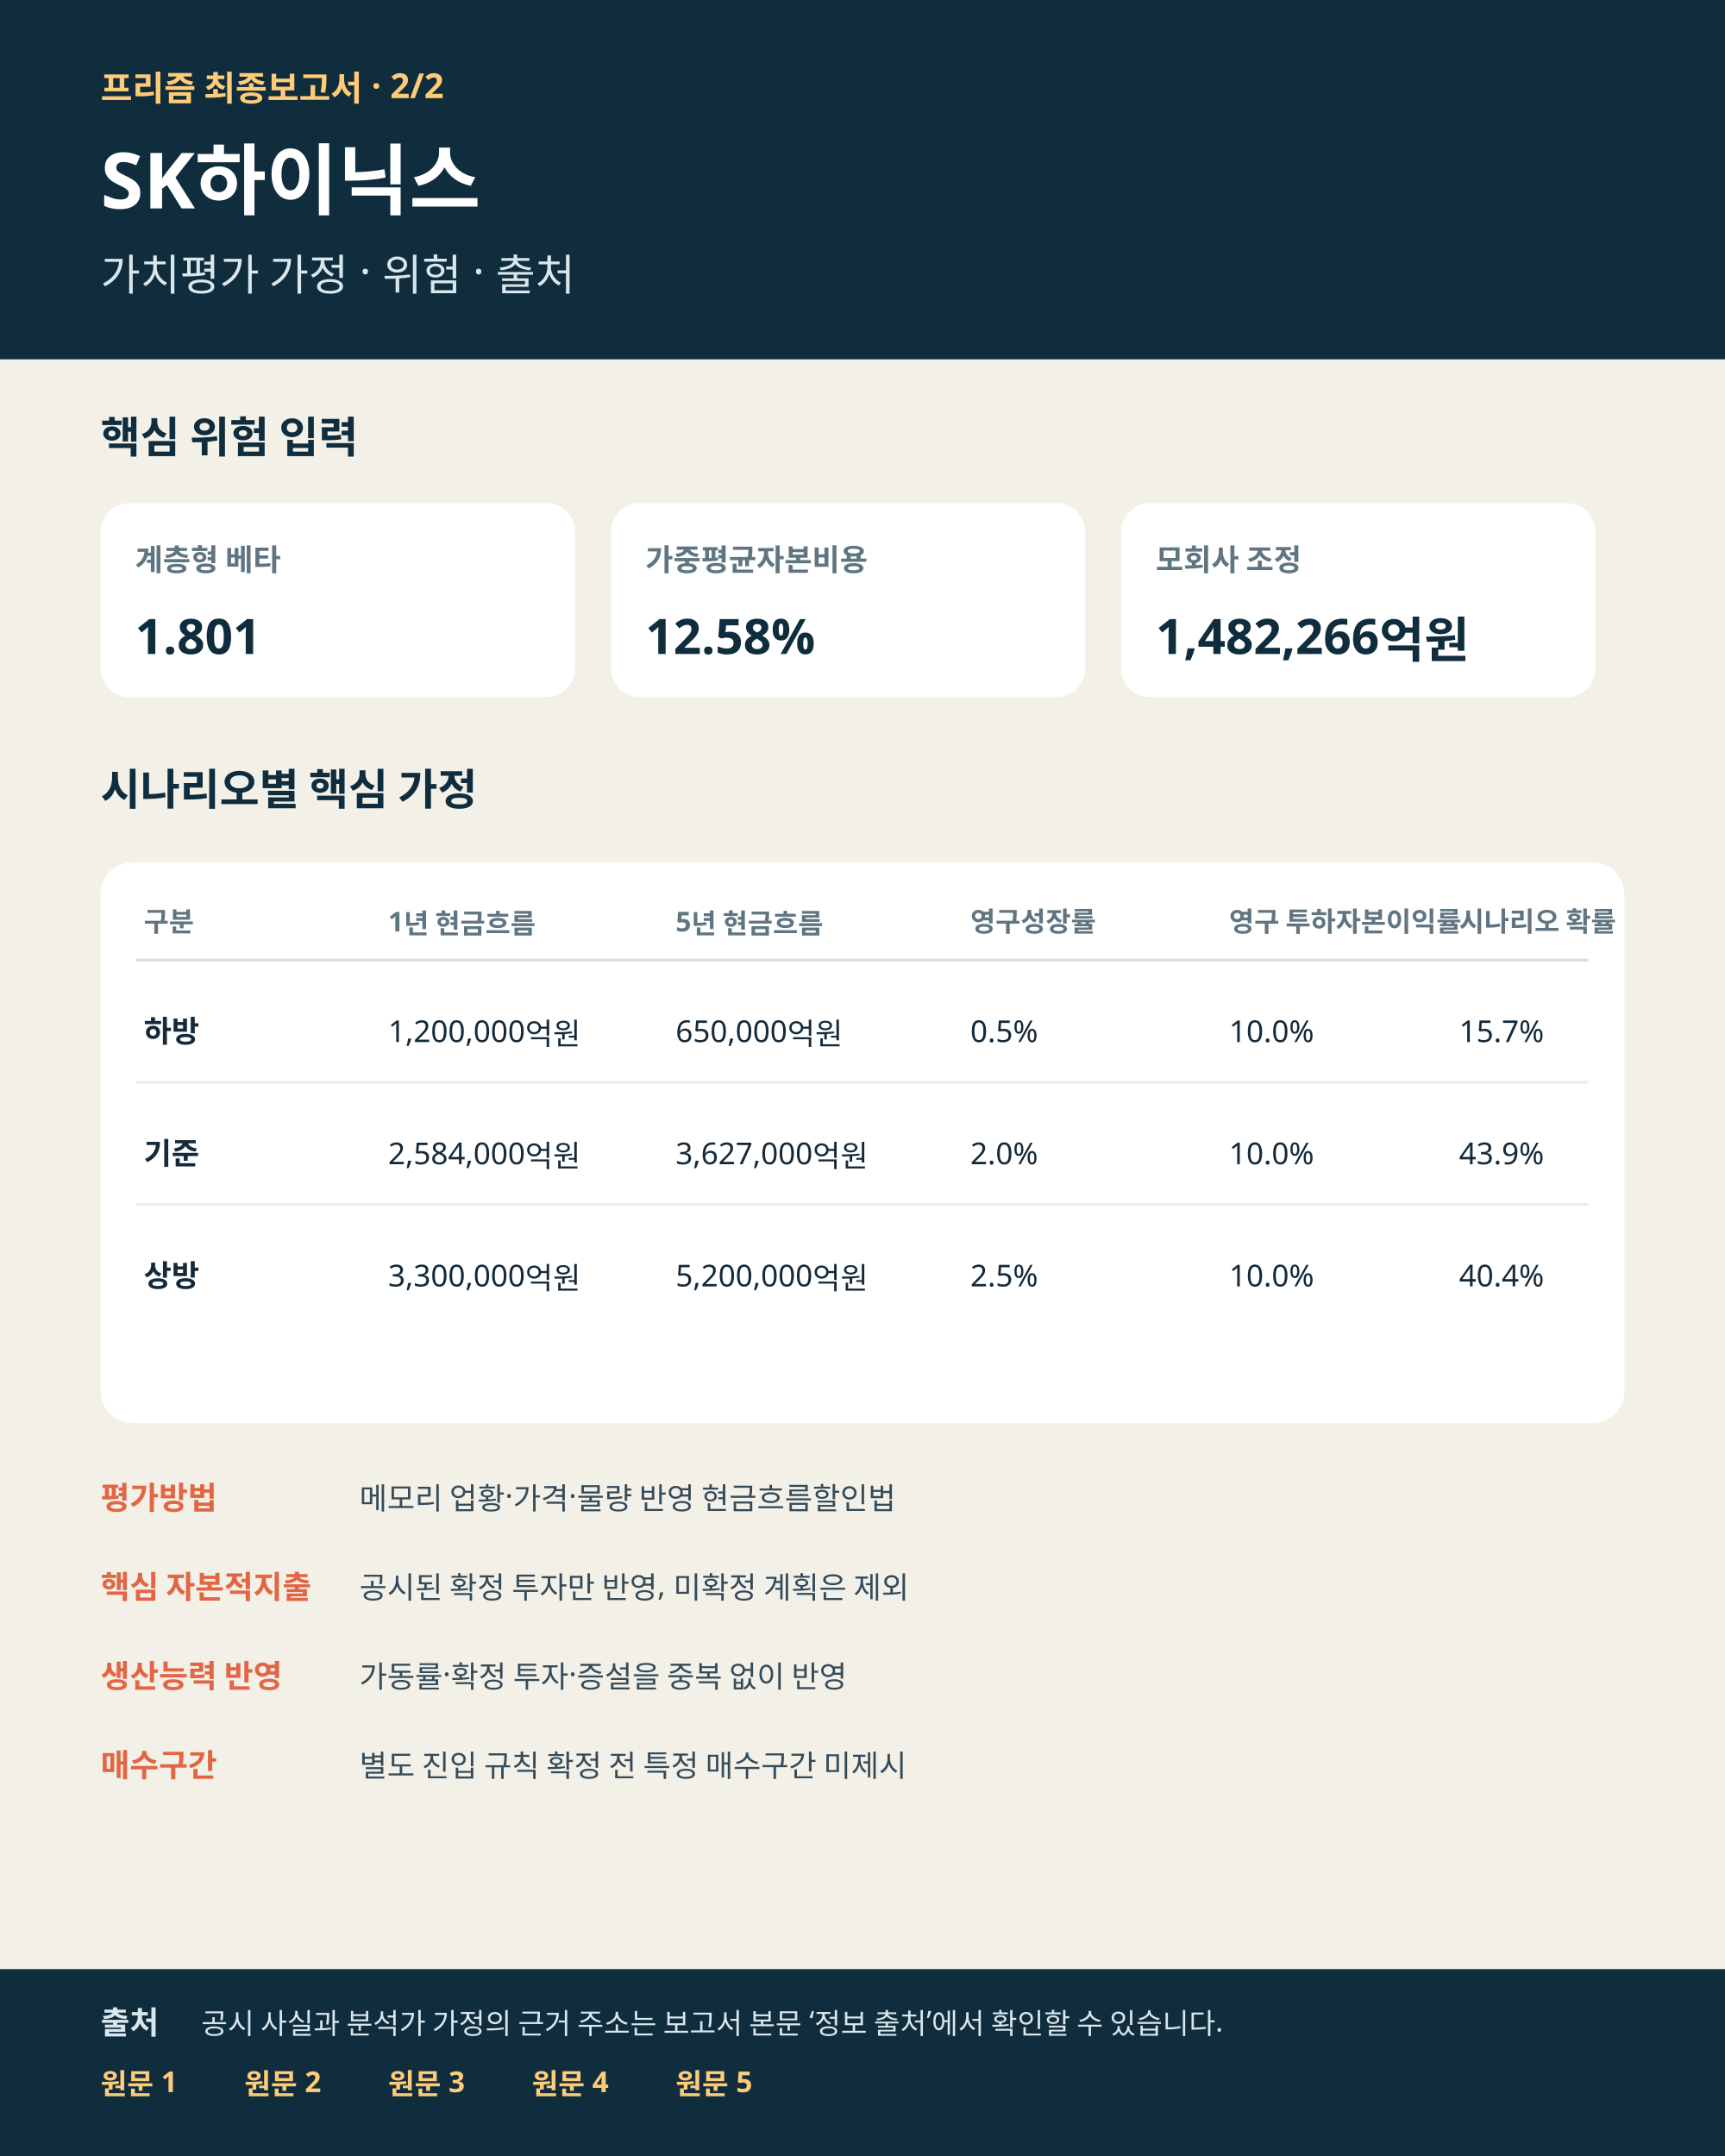
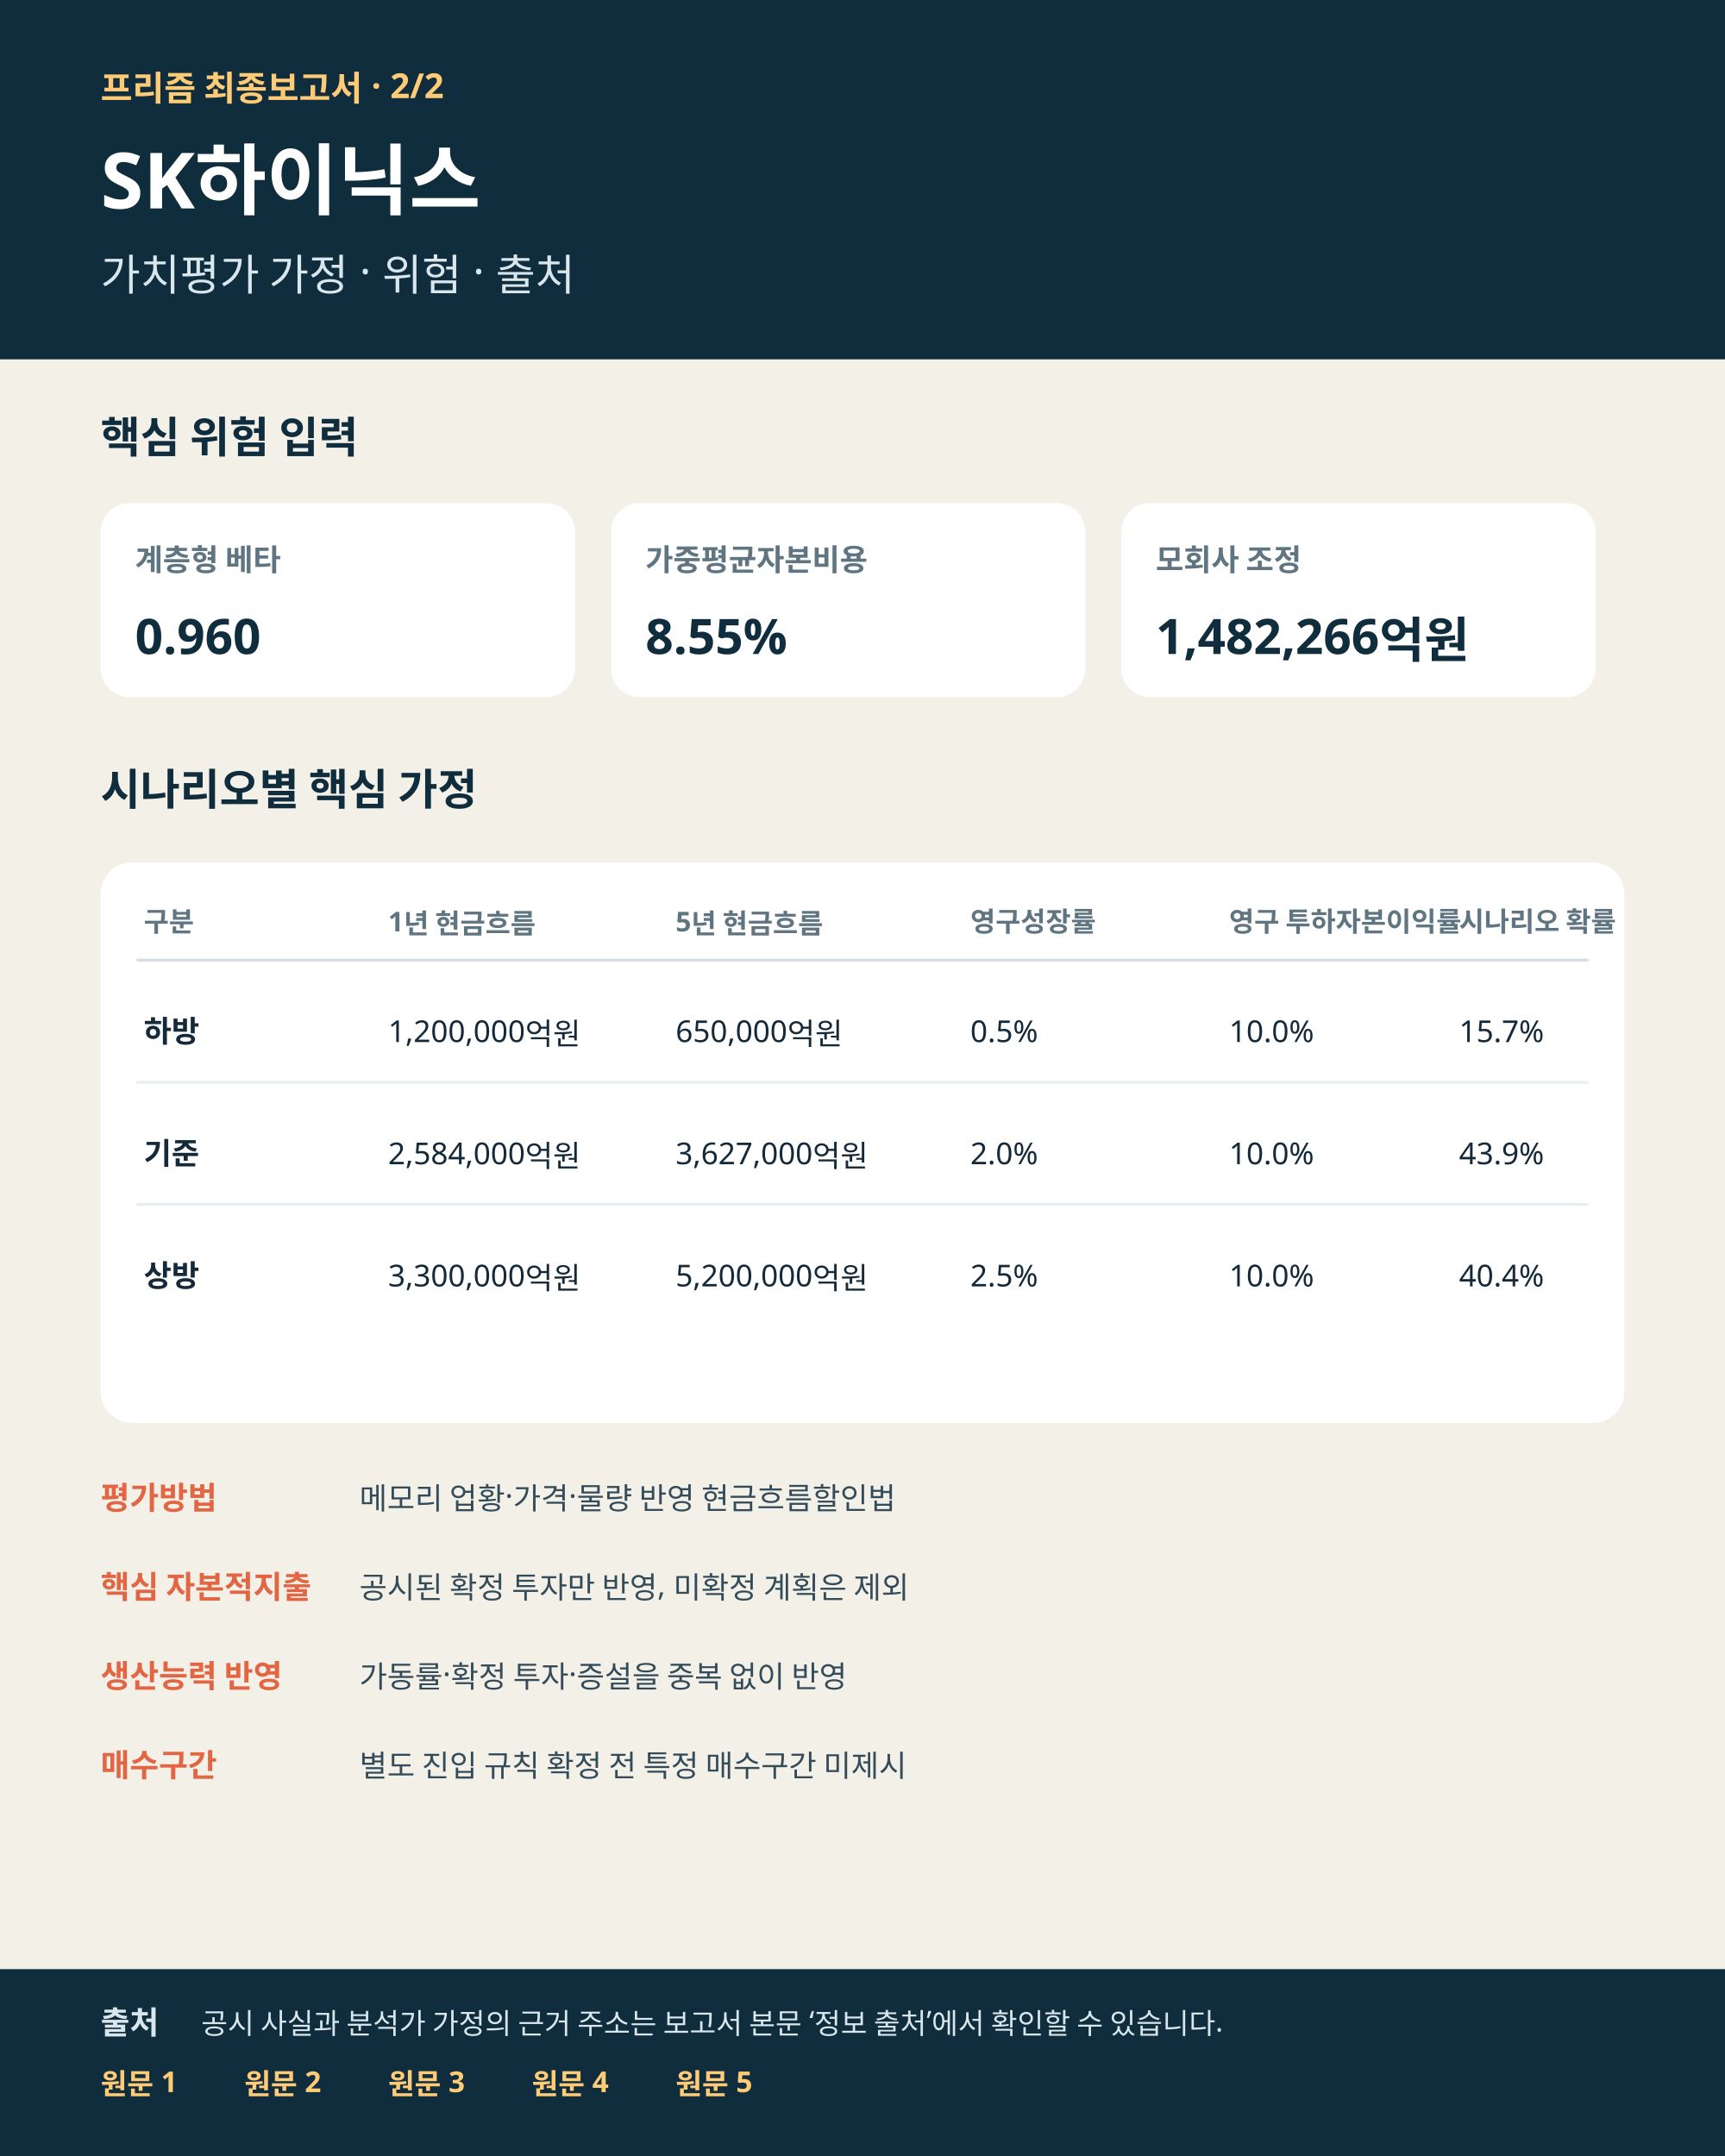
<svg xmlns="http://www.w3.org/2000/svg" width="1200" height="1500" viewBox="0 0 1200 1500" role="img" aria-labelledby="title desc">
  <style>
text { font-family: Pretendard, "Noto Sans KR", "Apple SD Gothic Neo", "Malgun Gothic", sans-serif; }
</style>
  <rect x="0" y="0" width="1200" height="1500" rx="0" fill="#F3F0E8" />
  <rect x="0" y="0" width="1200" height="250" rx="0" fill="#102D3E" />
  <text x="70" y="70" font-size="24" font-weight="700" fill="#FFCB77" text-anchor="start">프리즘 최종보고서 · 2/2</text>
  <text x="70" y="145" font-size="54" font-weight="800" fill="#FFFFFF" text-anchor="start">SK하이닉스</text>
  <text x="70" y="202" font-size="30" font-weight="500" fill="#D9E7EC" text-anchor="start">가치평가 가정 · 위험 · 출처</text>
  <text x="70" y="315" font-size="30" font-weight="800" fill="#102D3E" text-anchor="start">핵심 위험 입력</text>
  <rect x="70" y="350" width="330" height="135" rx="20" fill="#FFFFFF" />
  <text x="94" y="397" font-size="21" font-weight="700" fill="#607582" text-anchor="start">계층형 베타</text>
-   <text x="94" y="455" font-size="34" font-weight="800" fill="#102D3E" text-anchor="start">1.801</text>
+   <text x="94" y="455" font-size="34" font-weight="800" fill="#102D3E" text-anchor="start">0.960</text>
  <rect x="425" y="350" width="330" height="135" rx="20" fill="#FFFFFF" />
  <text x="449" y="397" font-size="21" font-weight="700" fill="#607582" text-anchor="start">가중평균자본비용</text>
-   <text x="449" y="455" font-size="34" font-weight="800" fill="#102D3E" text-anchor="start">12.58%</text>
+   <text x="449" y="455" font-size="34" font-weight="800" fill="#102D3E" text-anchor="start">8.55%</text>
  <rect x="780" y="350" width="330" height="135" rx="20" fill="#FFFFFF" />
  <text x="804" y="397" font-size="21" font-weight="700" fill="#607582" text-anchor="start">모회사 조정</text>
  <text x="804" y="455" font-size="34" font-weight="800" fill="#102D3E" text-anchor="start">1,482,266억원</text>
  <text x="70" y="560" font-size="30" font-weight="800" fill="#102D3E" text-anchor="start">시나리오별 핵심 가정</text>
  <rect x="70" y="600" width="1060" height="390" rx="22" fill="#FFFFFF" />
  <text x="100" y="648" font-size="19" font-weight="800" fill="#607582" text-anchor="start">구분</text>
  <text x="270" y="648" font-size="19" font-weight="800" fill="#607582" text-anchor="start">1년 현금흐름</text>
  <text x="470" y="648" font-size="19" font-weight="800" fill="#607582" text-anchor="start">5년 현금흐름</text>
  <text x="675" y="648" font-size="19" font-weight="800" fill="#607582" text-anchor="start">영구성장률</text>
  <text x="855" y="648" font-size="19" font-weight="800" fill="#607582" text-anchor="start">영구 투하자본이익률</text>
  <text x="1015" y="648" font-size="19" font-weight="800" fill="#607582" text-anchor="start">시나리오 확률</text>
  <line x1="95" y1="668" x2="1105" y2="668" stroke="#D6DFE3" stroke-width="2" />
  <text x="100" y="725" font-size="21" font-weight="700" fill="#142A3A" text-anchor="start">하방</text>
  <text x="270" y="725" font-size="21" font-weight="500" fill="#142A3A" text-anchor="start">1,200,000억원</text>
  <text x="470" y="725" font-size="21" font-weight="500" fill="#142A3A" text-anchor="start">650,000억원</text>
  <text x="675" y="725" font-size="21" font-weight="500" fill="#142A3A" text-anchor="start">0.5%</text>
  <text x="855" y="725" font-size="21" font-weight="500" fill="#142A3A" text-anchor="start">10.0%</text>
  <text x="1015" y="725" font-size="21" font-weight="500" fill="#142A3A" text-anchor="start">15.7%</text>
  <line x1="95" y1="753" x2="1105" y2="753" stroke="#E9EEF0" stroke-width="2" />
  <text x="100" y="810" font-size="21" font-weight="700" fill="#142A3A" text-anchor="start">기준</text>
  <text x="270" y="810" font-size="21" font-weight="500" fill="#142A3A" text-anchor="start">2,584,000억원</text>
  <text x="470" y="810" font-size="21" font-weight="500" fill="#142A3A" text-anchor="start">3,627,000억원</text>
  <text x="675" y="810" font-size="21" font-weight="500" fill="#142A3A" text-anchor="start">2.0%</text>
  <text x="855" y="810" font-size="21" font-weight="500" fill="#142A3A" text-anchor="start">10.0%</text>
  <text x="1015" y="810" font-size="21" font-weight="500" fill="#142A3A" text-anchor="start">43.9%</text>
  <line x1="95" y1="838" x2="1105" y2="838" stroke="#E9EEF0" stroke-width="2" />
  <text x="100" y="895" font-size="21" font-weight="700" fill="#142A3A" text-anchor="start">상방</text>
  <text x="270" y="895" font-size="21" font-weight="500" fill="#142A3A" text-anchor="start">3,300,000억원</text>
  <text x="470" y="895" font-size="21" font-weight="500" fill="#142A3A" text-anchor="start">5,200,000억원</text>
  <text x="675" y="895" font-size="21" font-weight="500" fill="#142A3A" text-anchor="start">2.5%</text>
  <text x="855" y="895" font-size="21" font-weight="500" fill="#142A3A" text-anchor="start">10.0%</text>
  <text x="1015" y="895" font-size="21" font-weight="500" fill="#142A3A" text-anchor="start">40.4%</text>
  <text x="70" y="1050" font-size="22" font-weight="800" fill="#E26643" text-anchor="start">평가방법</text>
  <text x="250" y="1050" font-size="21" font-weight="400" fill="#344B5A" text-anchor="start">메모리 업황·가격·물량 반영 현금흐름할인법</text>
  <text x="70" y="1112" font-size="22" font-weight="800" fill="#E26643" text-anchor="start">핵심 자본적지출</text>
  <text x="250" y="1112" font-size="21" font-weight="400" fill="#344B5A" text-anchor="start">공시된 확정 투자만 반영, 미확정 계획은 제외</text>
  <text x="70" y="1174" font-size="22" font-weight="800" fill="#E26643" text-anchor="start">생산능력 반영</text>
  <text x="250" y="1174" font-size="21" font-weight="400" fill="#344B5A" text-anchor="start">가동률·확정 투자·증설을 중복 없이 반영</text>
  <text x="70" y="1236" font-size="22" font-weight="800" fill="#E26643" text-anchor="start">매수구간</text>
  <text x="250" y="1236" font-size="21" font-weight="400" fill="#344B5A" text-anchor="start">별도 진입 규칙 확정 전 특정 매수구간 미제시</text>
  <rect x="0" y="1370" width="1200" height="130" rx="0" fill="#102D3E" />
  <text x="70" y="1415" font-size="22" font-weight="700" fill="#D9E7EC" text-anchor="start">출처</text>
  <text x="140" y="1415" font-size="20" font-weight="400" fill="#D9E7EC" text-anchor="start">공시 사실과 분석가 가정의 근거 주소는 보고서 본문 ‘정보 출처’에서 확인할 수 있습니다.</text>
-   <a href="https://english.mofe.go.kr/?boardCd=P0002&amp;seq=2052" target="_blank">
+   <a href="https://api.nasdaq.com/api/quote/AVGO/historical?assetclass=STOCKS&amp;fromdate=2021-08-28&amp;limit=5000&amp;todate=2026-08-28" target="_blank">
    <text x="70" y="1457" font-size="20" font-weight="700" fill="#FFCB77" text-anchor="start">원문 1</text>
  </a>
-   <a href="https://www.sec.gov/Archives/edgar/data/2120882/000119312526354777/d147827d6k.htm" target="_blank">
+   <a href="https://api.nasdaq.com/api/quote/COMP/historical?assetclass=INDEX&amp;fromdate=2021-08-28&amp;limit=5000&amp;todate=2026-08-28" target="_blank">
    <text x="170" y="1457" font-size="20" font-weight="700" fill="#FFCB77" text-anchor="start">원문 2</text>
  </a>
-   <a href="https://kr.investing.com/equities/sk-hynix-inc-historical-data" target="_blank">
+   <a href="https://api.nasdaq.com/api/quote/INTC/historical?assetclass=STOCKS&amp;fromdate=2021-08-28&amp;limit=5000&amp;todate=2026-08-28" target="_blank">
    <text x="270" y="1457" font-size="20" font-weight="700" fill="#FFCB77" text-anchor="start">원문 3</text>
  </a>
-   <a href="https://news.skhynix.com/en/q2-2026-business-results/" target="_blank">
+   <a href="https://api.nasdaq.com/api/quote/MRVL/historical?assetclass=STOCKS&amp;fromdate=2021-08-28&amp;limit=5000&amp;todate=2026-08-28" target="_blank">
    <text x="370" y="1457" font-size="20" font-weight="700" fill="#FFCB77" text-anchor="start">원문 4</text>
  </a>
-   <a href="https://pages.stern.nyu.edu/~adamodar/New_Home_Page/datafile/ctrypremtable.htm" target="_blank">
+   <a href="https://api.nasdaq.com/api/quote/MU/historical?assetclass=STOCKS&amp;fromdate=2021-08-28&amp;limit=5000&amp;todate=2026-08-28" target="_blank">
    <text x="470" y="1457" font-size="20" font-weight="700" fill="#FFCB77" text-anchor="start">원문 5</text>
  </a>
</svg>
